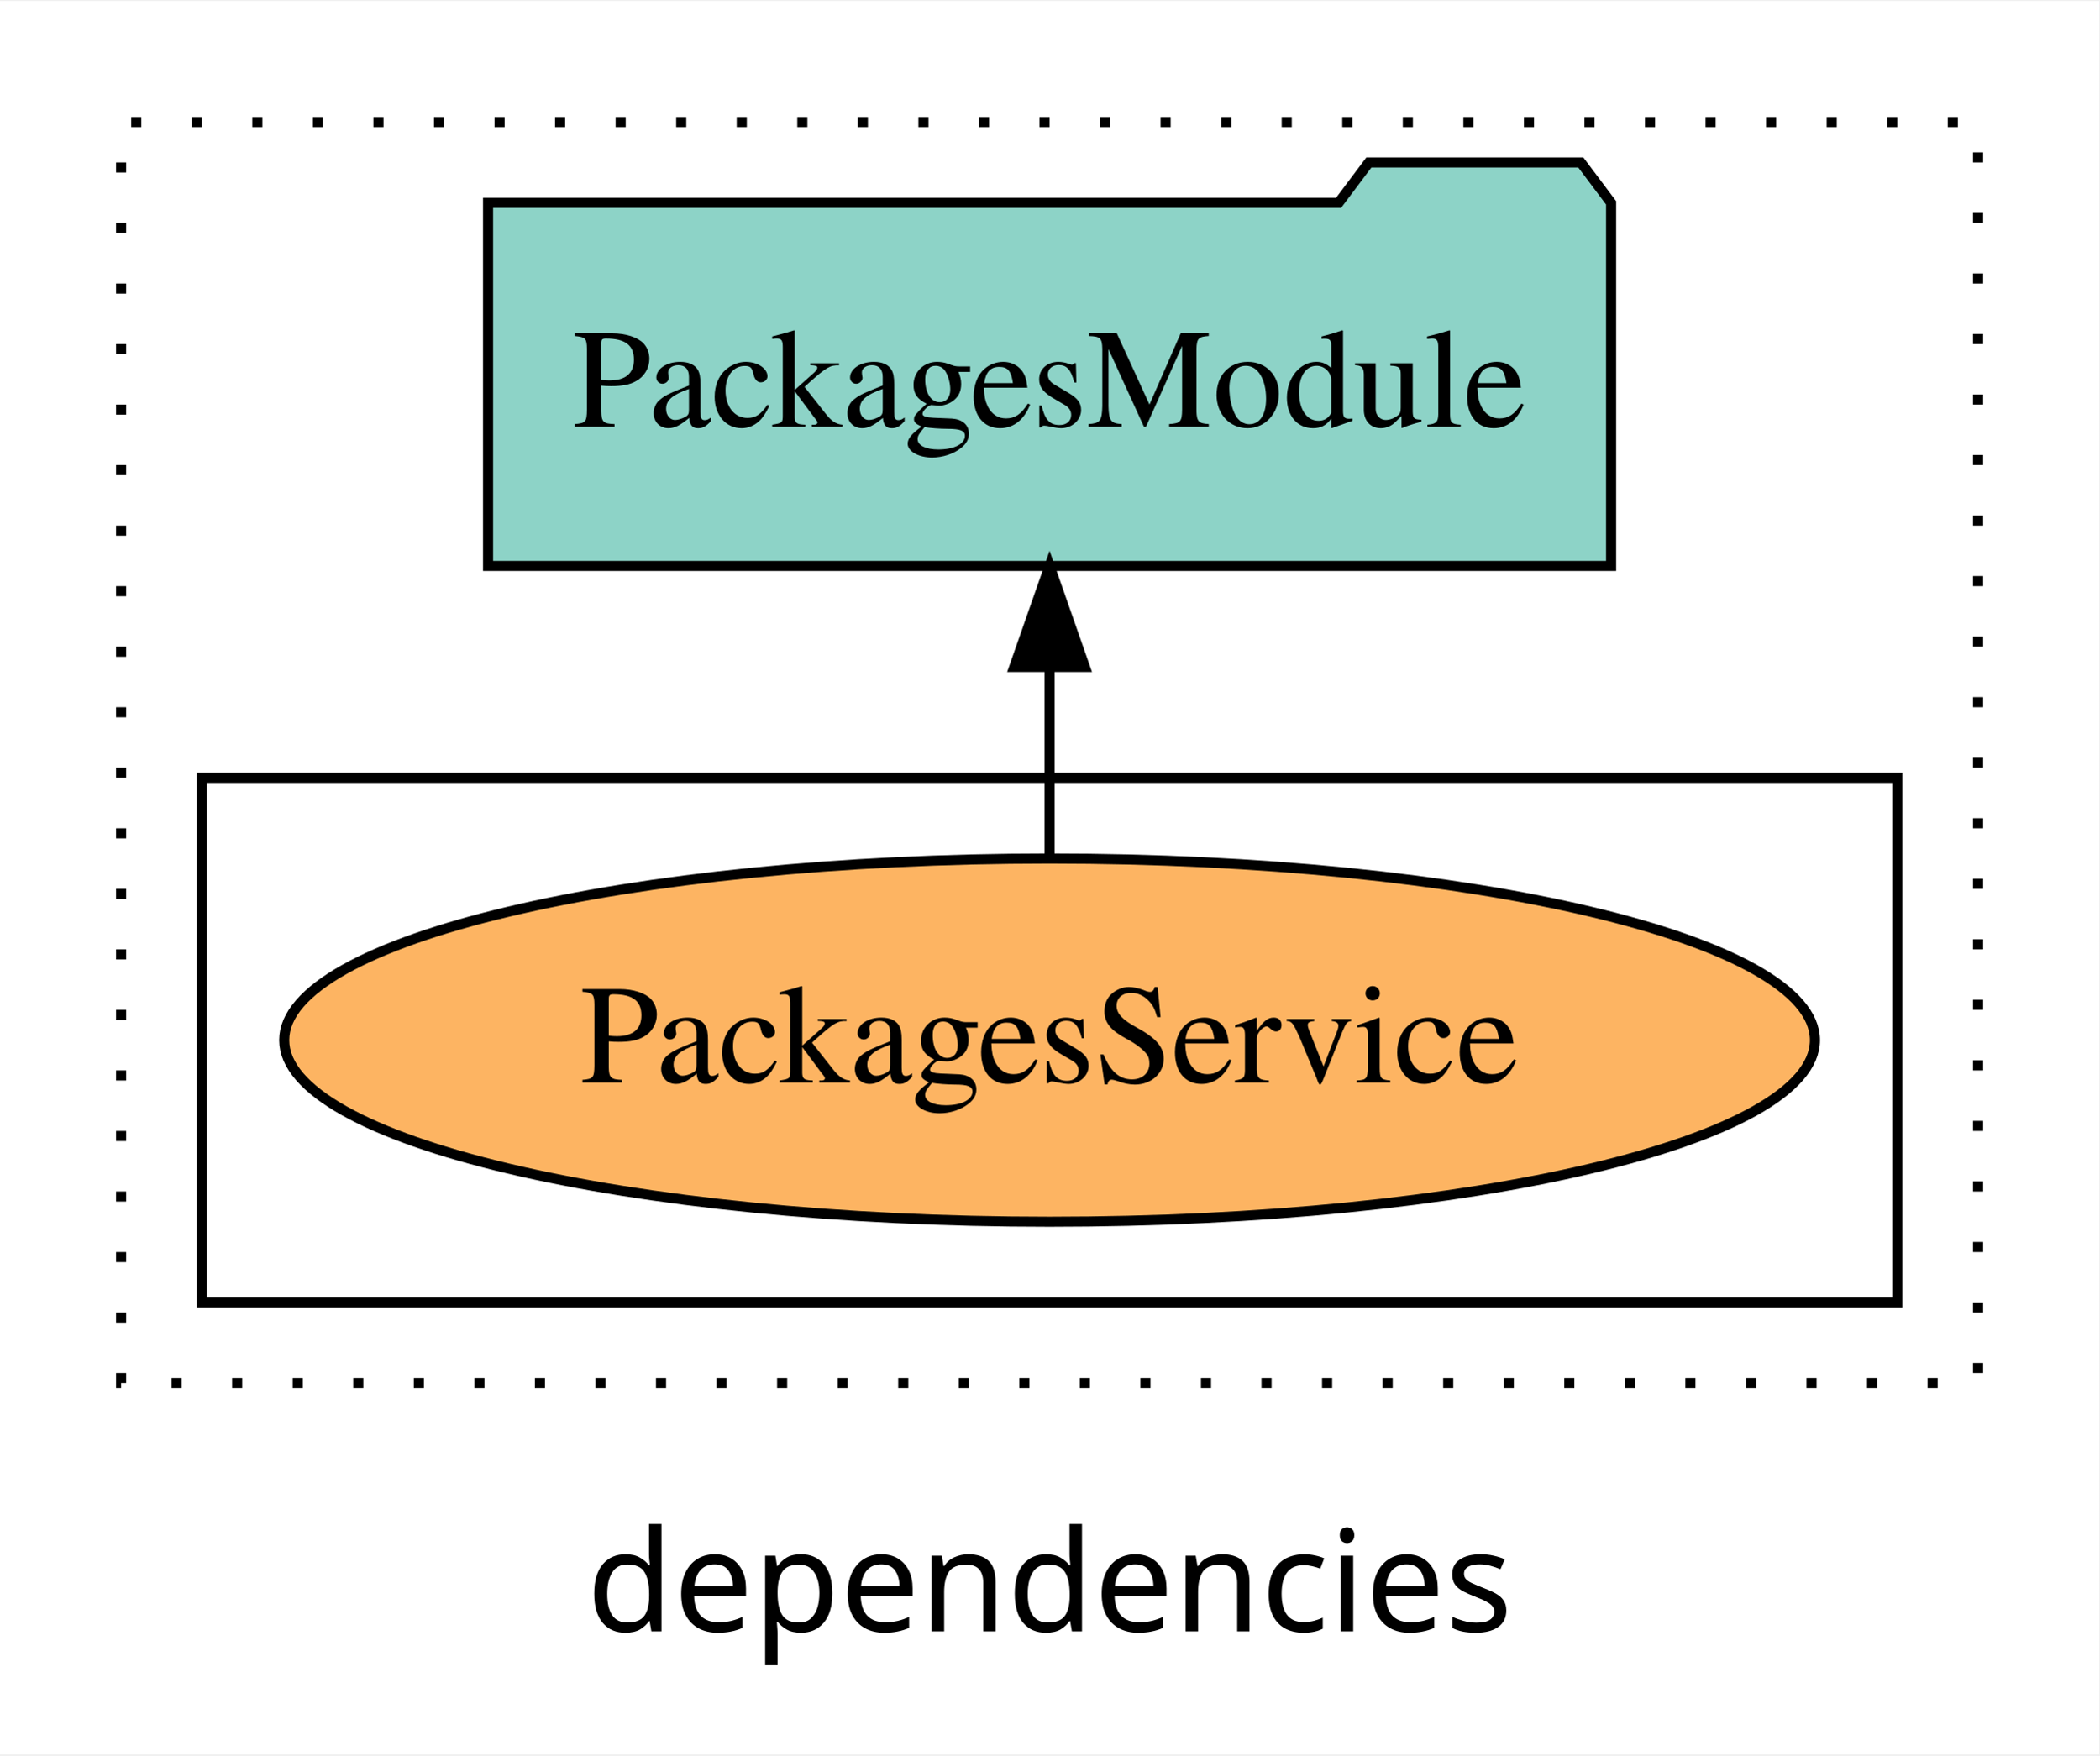
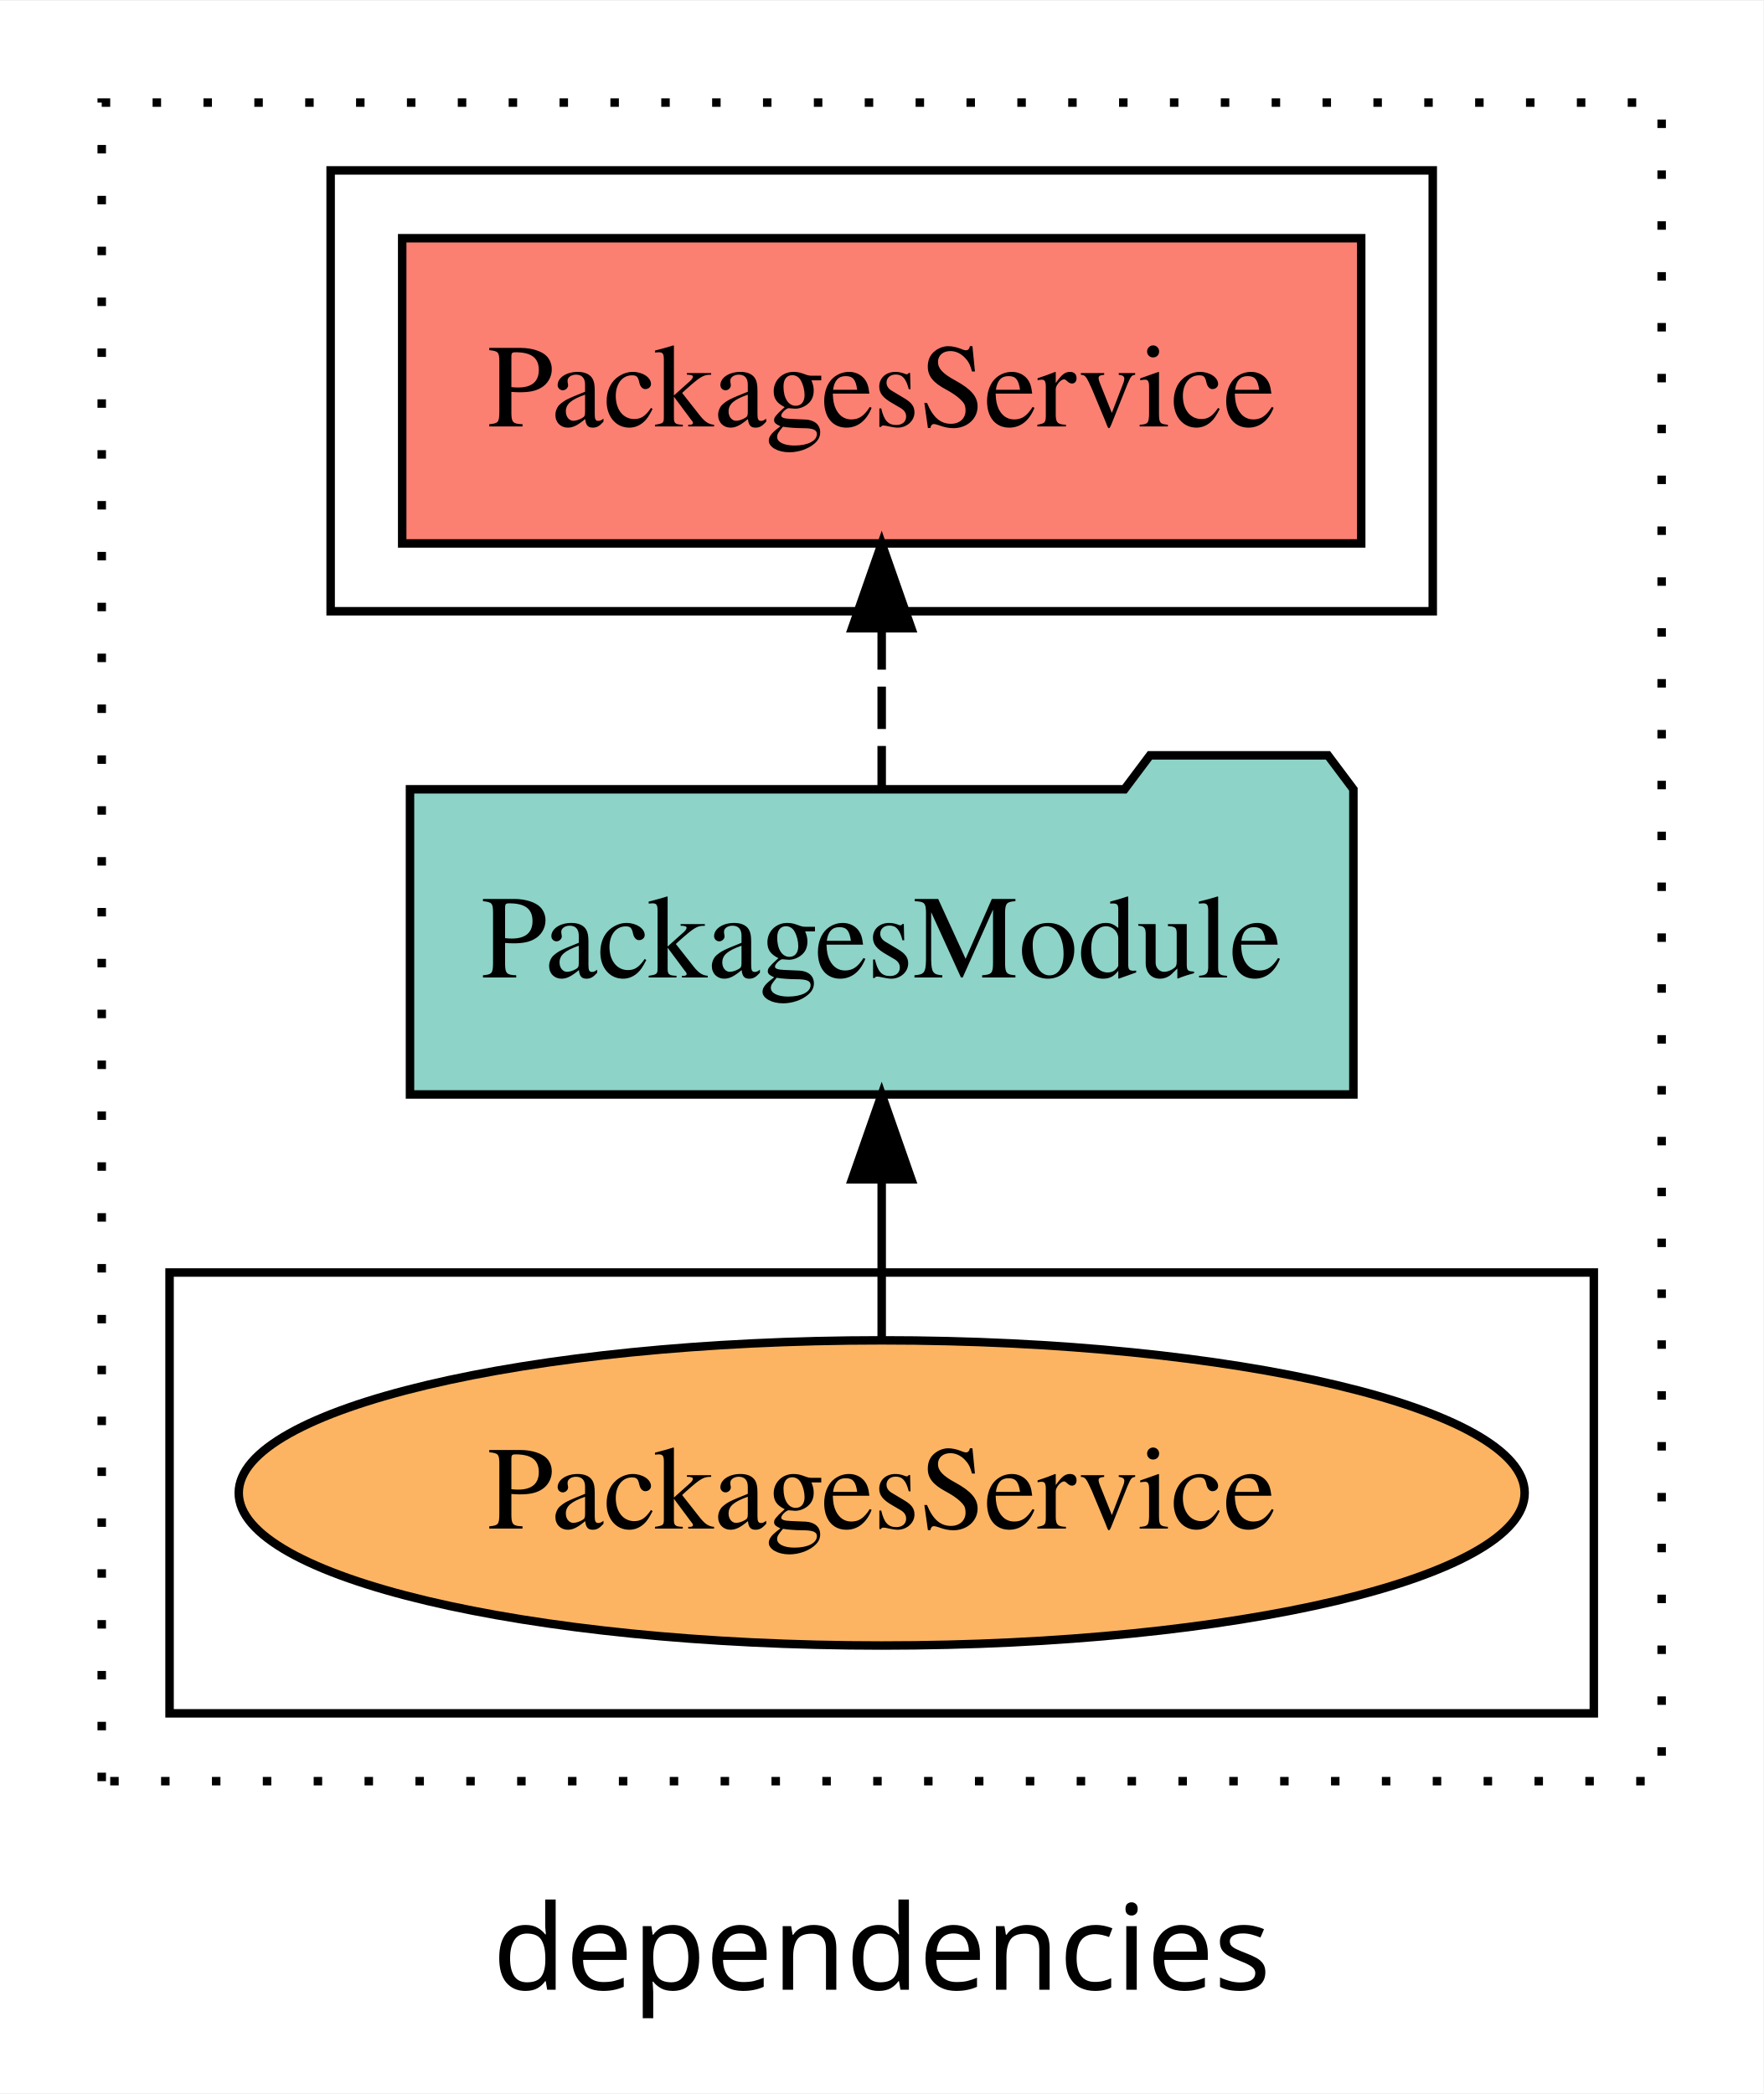
- <svg xmlns="http://www.w3.org/2000/svg" width="208pt" height="174pt" viewBox="0.00 0.00 208.00 173.80">
-   <g id="graph0" class="graph" transform="scale(1 1) rotate(0) translate(4 169.8)">
-     <polygon fill="white" stroke="transparent" points="-4,4 -4,-169.8 204,-169.8 204,4 -4,4" />
+ <svg xmlns="http://www.w3.org/2000/svg" width="208pt" height="247pt" viewBox="0.00 0.00 208.00 246.80">
+   <g id="graph0" class="graph" transform="scale(1 1) rotate(0) translate(4 242.8)">
+     <polygon fill="white" stroke="transparent" points="-4,4 -4,-242.8 204,-242.8 204,4 -4,4" />
    <text text-anchor="middle" x="100" y="-8.2" font-family="sans-serif" font-size="14.00">dependencies</text>
    <g id="clust1" class="cluster">
-       <polygon fill="none" stroke="black" stroke-dasharray="1,5" points="8,-32.8 8,-157.8 192,-157.8 192,-32.8 8,-32.8" />
+       <polygon fill="none" stroke="black" stroke-dasharray="1,5" points="8,-32.8 8,-230.8 192,-230.8 192,-32.8 8,-32.8" />
    </g>
    <g id="clust6" class="cluster">
      <polygon fill="none" stroke="black" points="16,-40.8 16,-92.8 184,-92.8 184,-40.8 16,-40.8" />
    </g>
+     <g id="clust4" class="cluster">
+       <polygon fill="none" stroke="black" points="35,-170.8 35,-222.8 165,-222.8 165,-170.8 35,-170.8" />
+     </g>
    <g id="node1" class="node">
-       <ellipse fill="#fdb462" stroke="black" cx="100" cy="-66.8" rx="75.84" ry="18" />
-       <text text-anchor="middle" x="100" y="-62.6" font-family="Times,serif" font-size="14.00">PackagesService</text>
+       <polygon fill="#fb8072" stroke="black" points="156.56,-214.8 43.44,-214.8 43.44,-178.8 156.56,-178.8 156.56,-214.8" />
+       <text text-anchor="middle" x="100" y="-192.6" font-family="Times,serif" font-size="14.00">PackagesService </text>
    </g>
    <g id="node2" class="node">
      <polygon fill="#8dd3c7" stroke="black" points="155.64,-149.8 152.64,-153.8 131.64,-153.8 128.64,-149.8 44.36,-149.8 44.36,-113.8 155.64,-113.8 155.64,-149.8" />
      <text text-anchor="middle" x="100" y="-127.6" font-family="Times,serif" font-size="14.00">PackagesModule</text>
    </g>
    <g id="edge1" class="edge">
+       <path fill="none" stroke="black" stroke-dasharray="5,2" d="M100,-149.91C100,-149.91 100,-168.79 100,-168.79" />
+       <polygon fill="black" stroke="black" points="96.5,-168.79 100,-178.79 103.5,-168.79 96.5,-168.79" />
+     </g>
+     <g id="node3" class="node">
+       <ellipse fill="#fdb462" stroke="black" cx="100" cy="-66.8" rx="75.84" ry="18" />
+       <text text-anchor="middle" x="100" y="-62.6" font-family="Times,serif" font-size="14.00">PackagesService</text>
+     </g>
+     <g id="edge2" class="edge">
      <path fill="none" stroke="black" d="M100,-84.91C100,-84.91 100,-103.79 100,-103.79" />
      <polygon fill="black" stroke="black" points="96.5,-103.79 100,-113.79 103.5,-103.79 96.5,-103.79" />
    </g>
  </g>
</svg>
